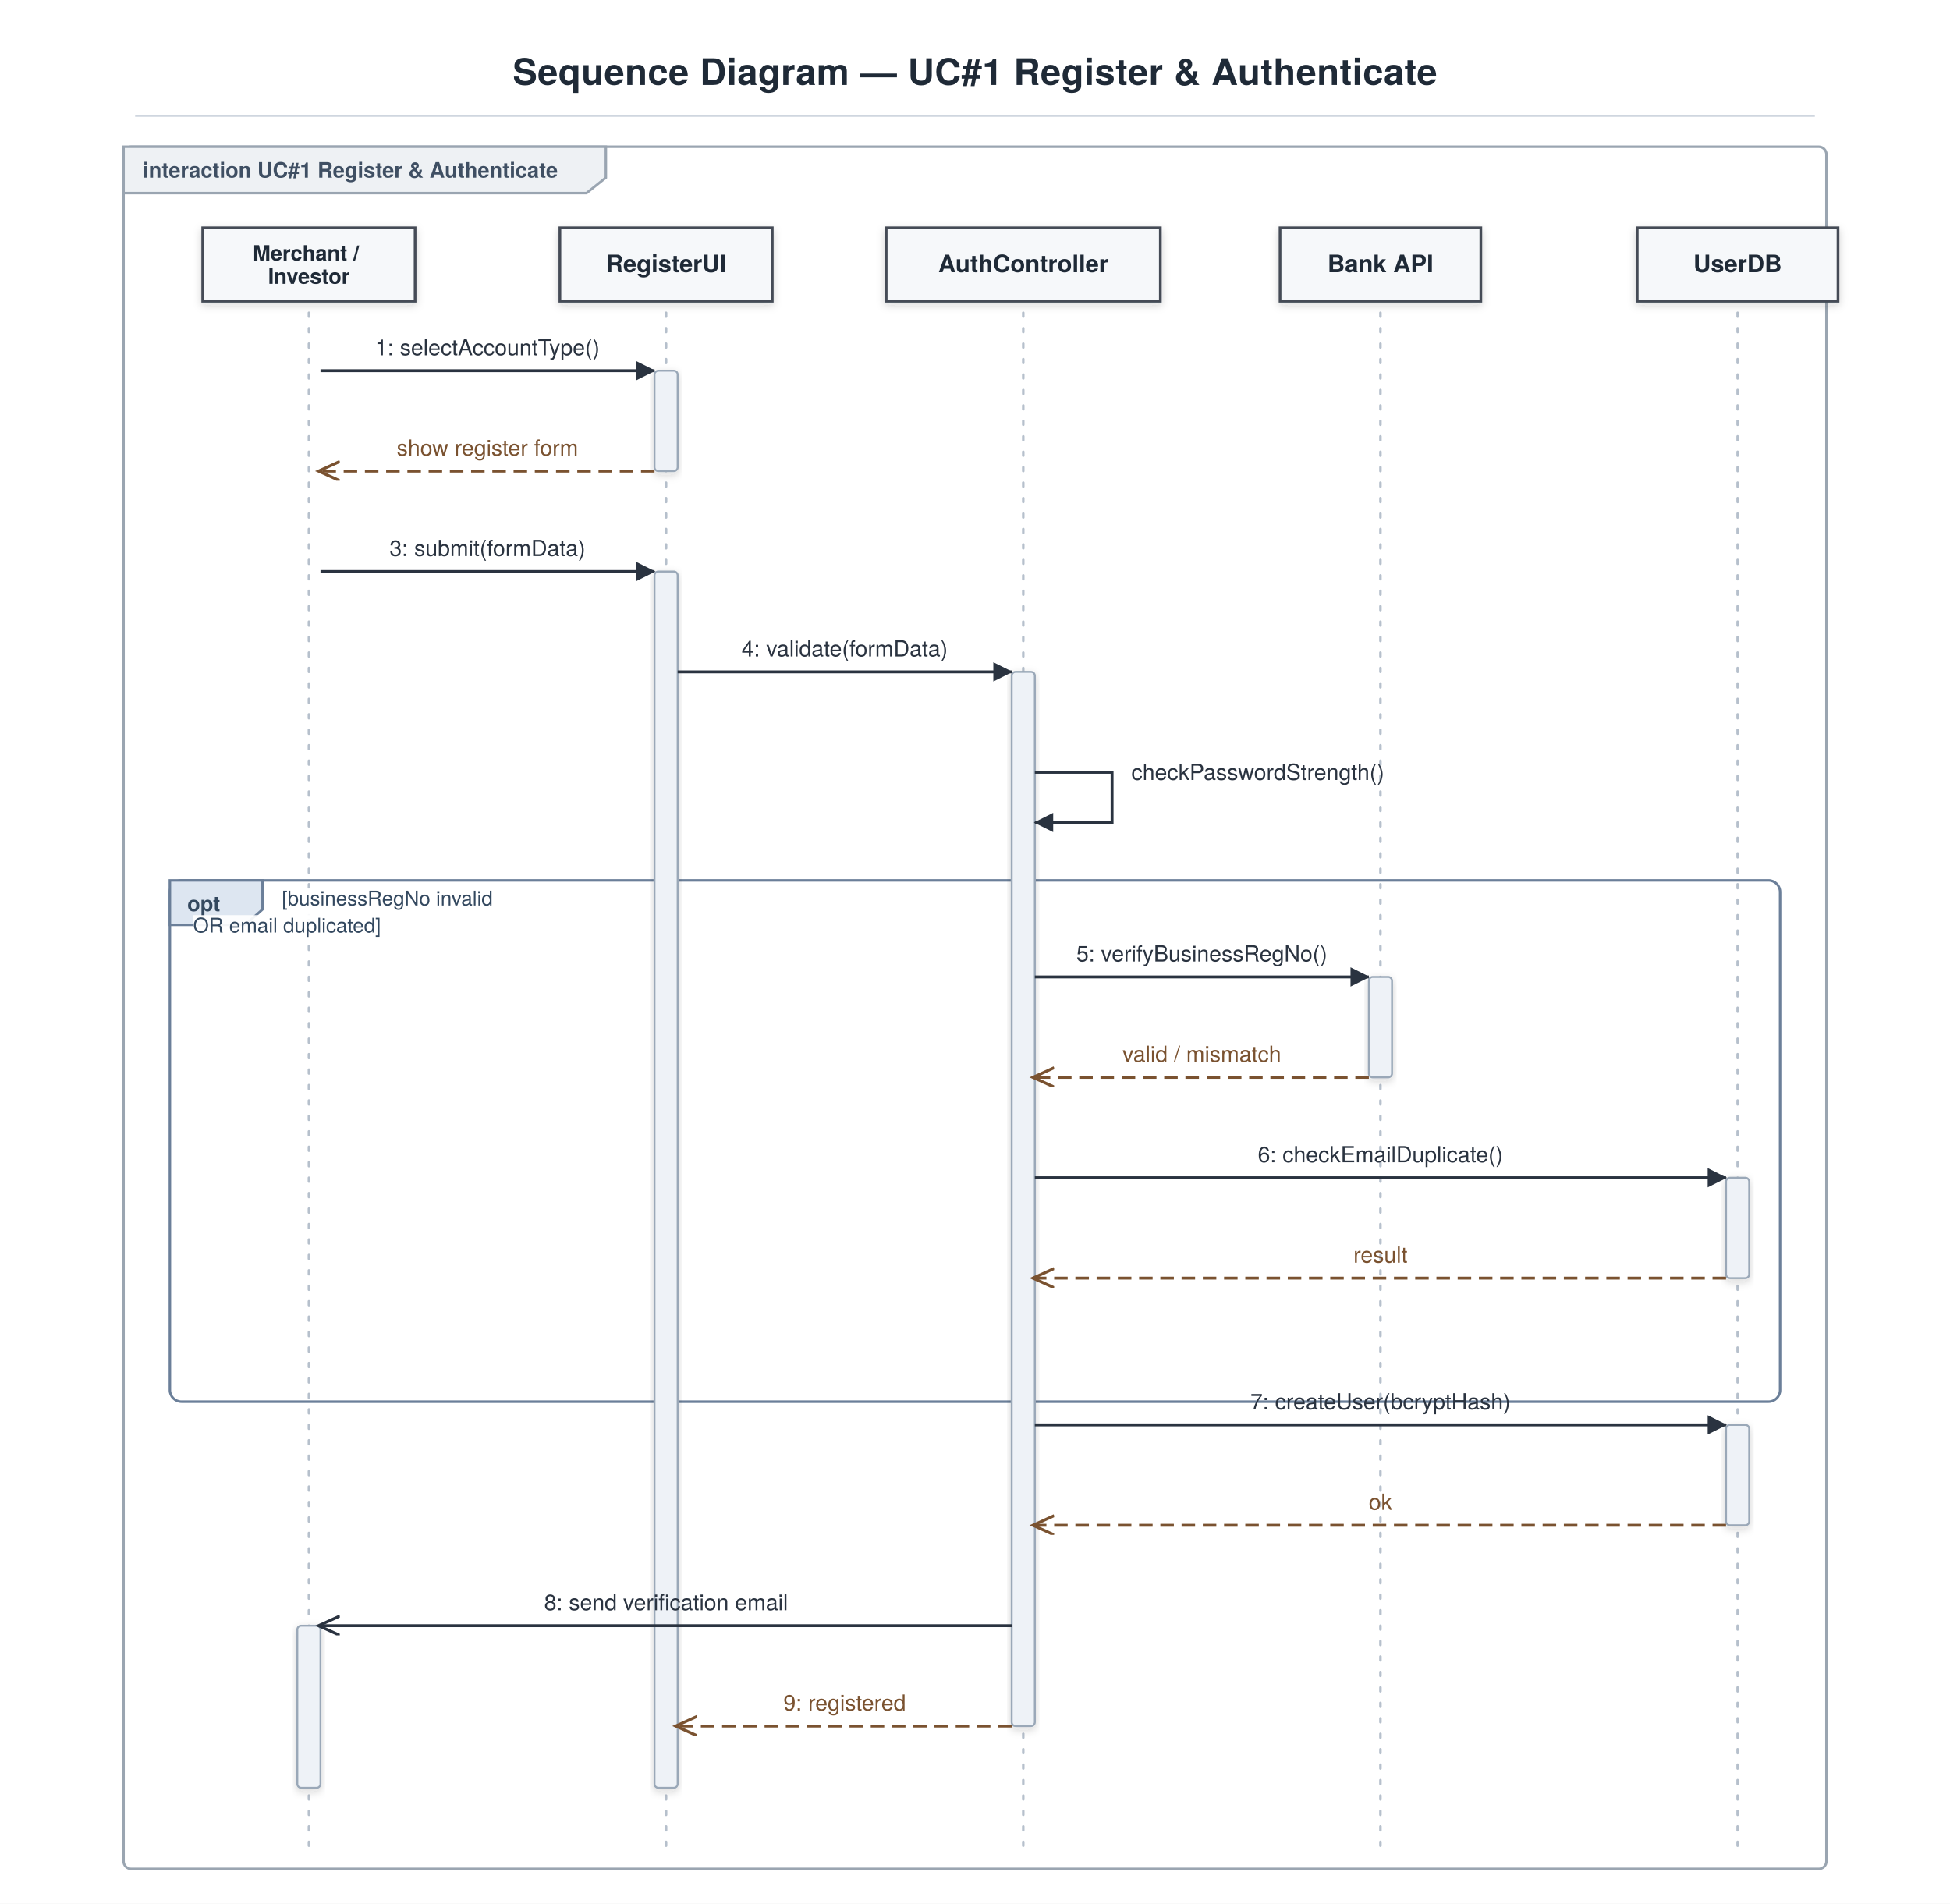
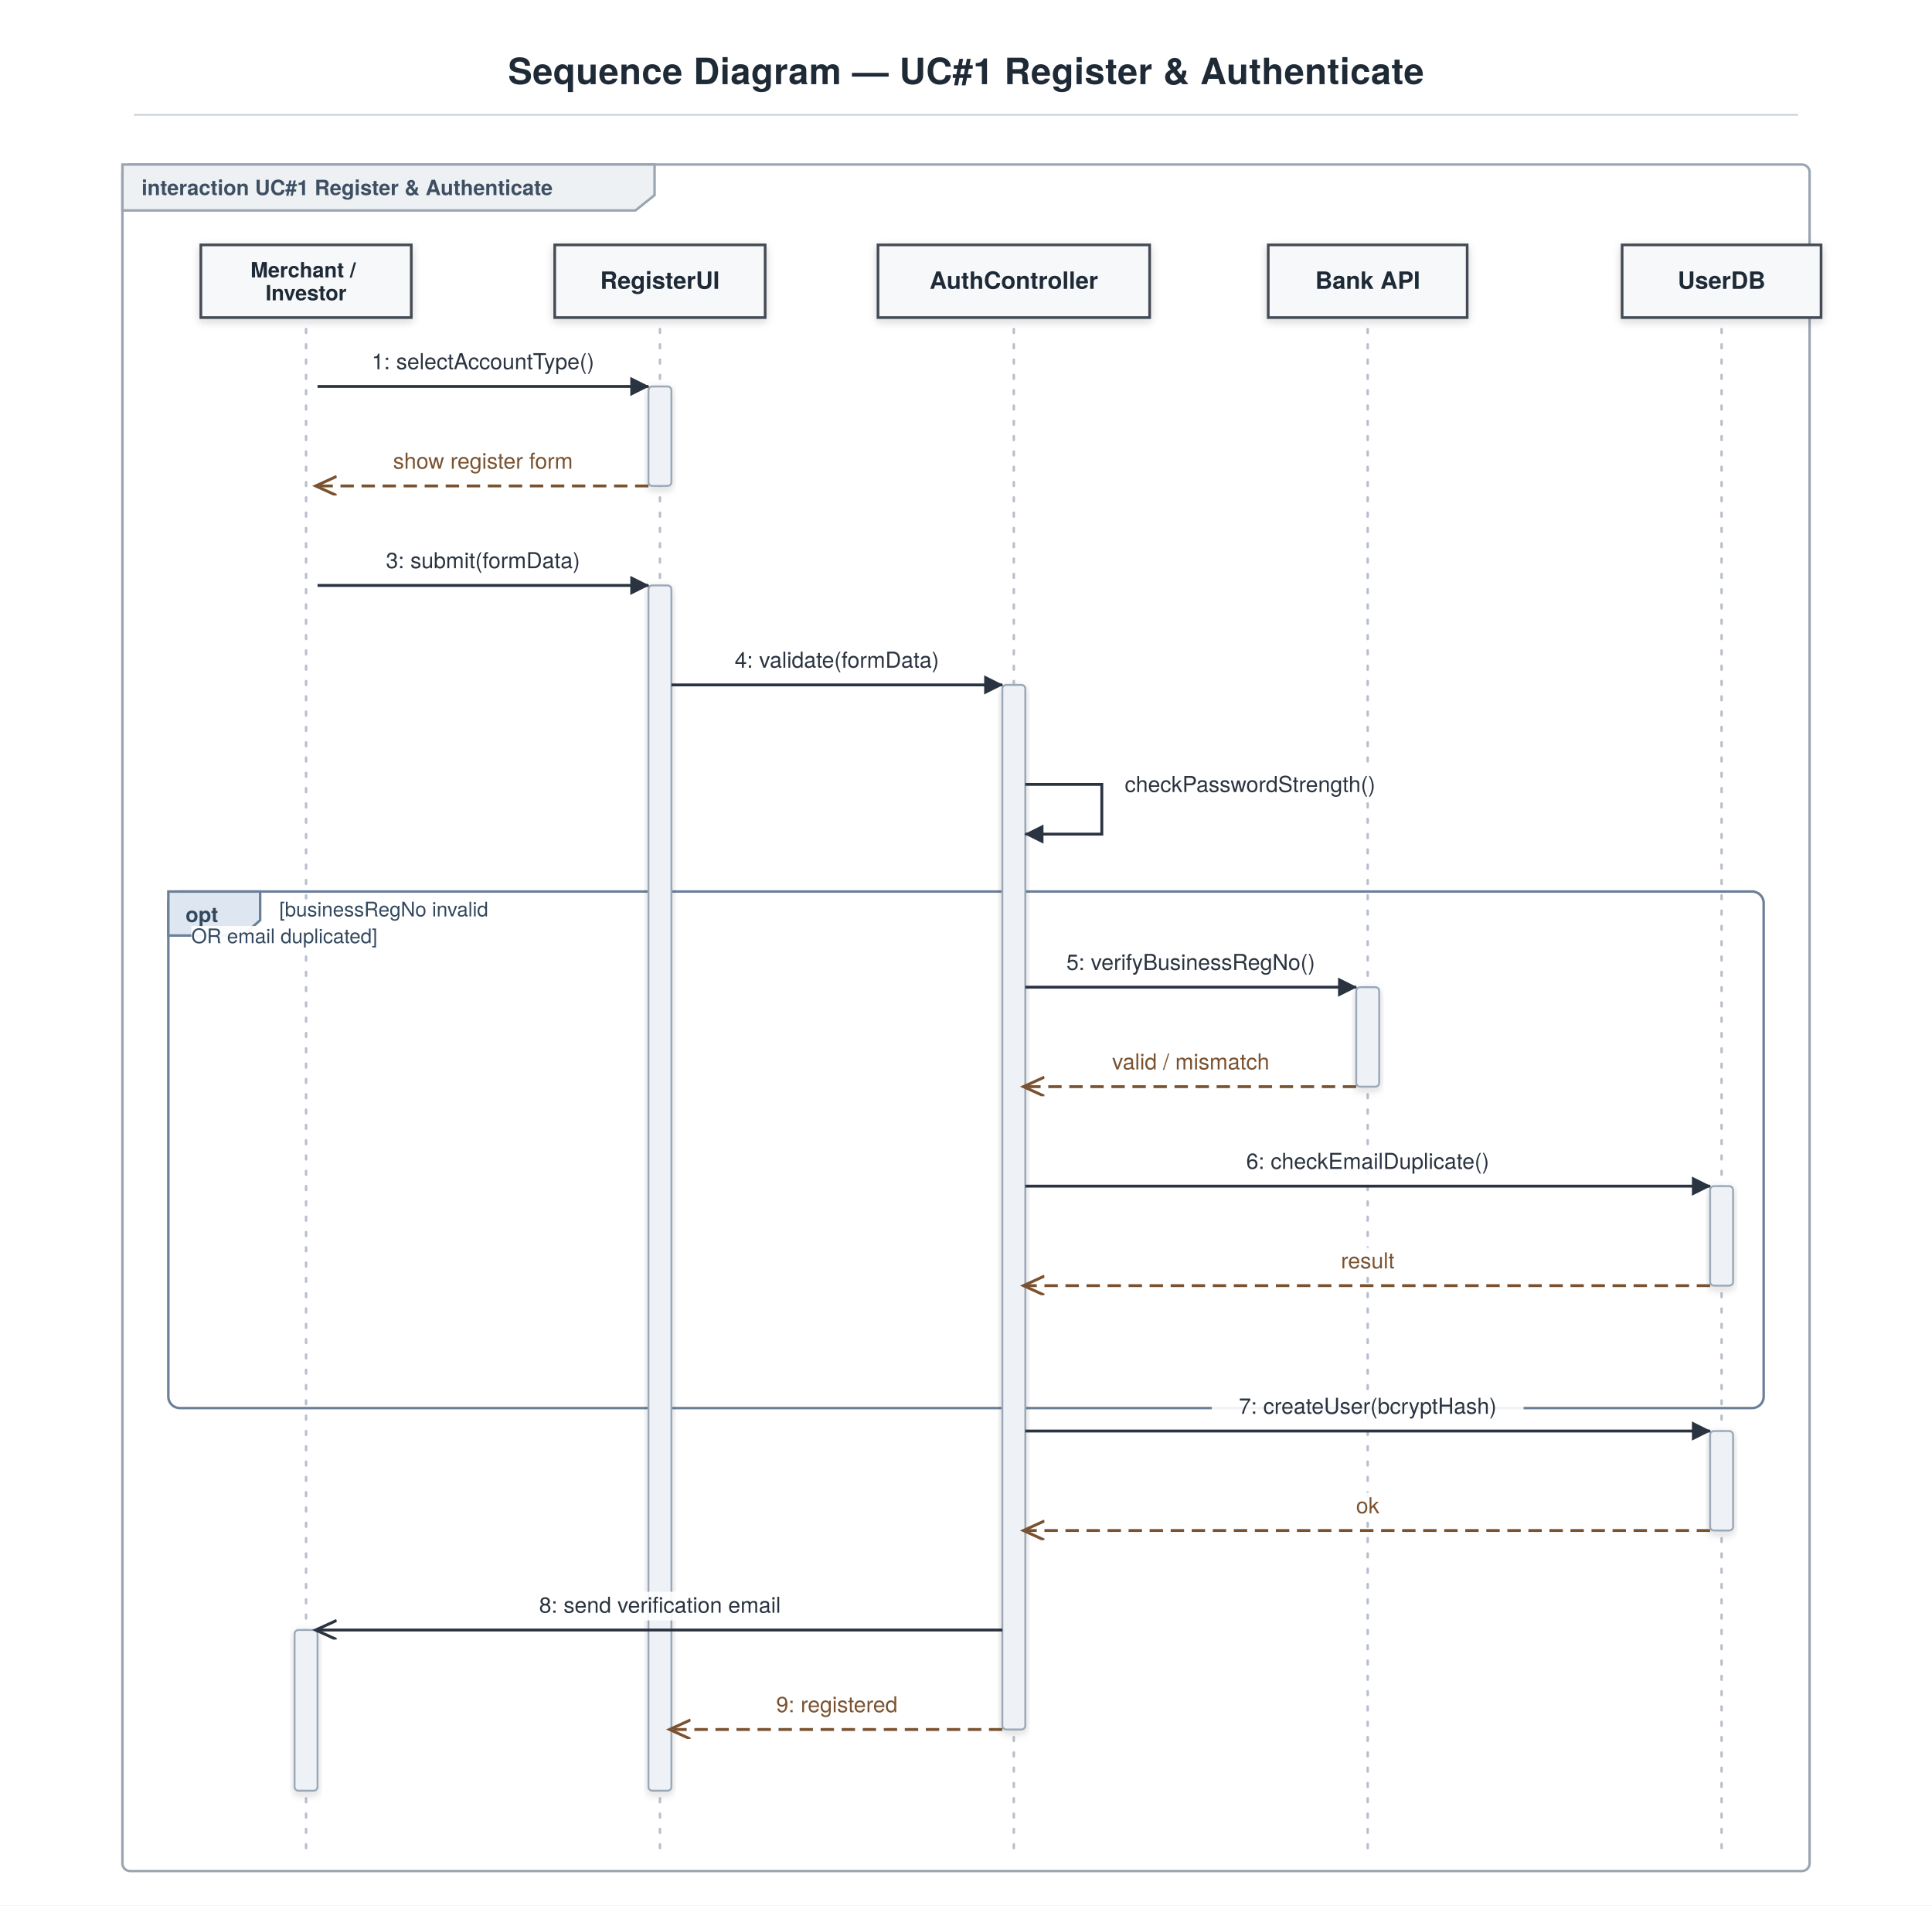
- <svg xmlns="http://www.w3.org/2000/svg" viewBox="0 0 1010 986" font-family="'Helvetica Neue','Segoe UI','Malgun Gothic',sans-serif">
+ <svg xmlns="http://www.w3.org/2000/svg" viewBox="0 0 1010 996" font-family="'Helvetica Neue','Segoe UI','Malgun Gothic',sans-serif">
  <defs>
    <marker id="mk_sync" markerWidth="12" markerHeight="12" refX="9.5" refY="5" orient="auto" markerUnits="userSpaceOnUse">
      <path d="M0,0 L10,5 L0,10 Z" fill="#2a3340" />
    </marker>
    <marker id="mk_open" markerWidth="14" markerHeight="12" refX="10" refY="5" orient="auto" markerUnits="userSpaceOnUse">
      <path d="M0,0 L11,5 L0,10" fill="none" stroke="#2a3340" stroke-width="1.5" />
    </marker>
    <marker id="mk_ret" markerWidth="14" markerHeight="12" refX="10" refY="5" orient="auto" markerUnits="userSpaceOnUse">
      <path d="M0,0 L11,5 L0,10" fill="none" stroke="#7a5230" stroke-width="1.5" />
    </marker>
    <filter id="ds" x="-20%" y="-20%" width="140%" height="140%">
      <feDropShadow dx="0" dy="1.5" stdDeviation="2.2" flood-color="#1f2a37" flood-opacity="0.18" />
    </filter>
  </defs>
-   <rect width="1010" height="986" fill="#ffffff" />
+   <rect width="1010" height="996" fill="#ffffff" />
  <text x="505.0" y="44" text-anchor="middle" font-size="19" font-weight="700" fill="#1f2a37" letter-spacing="0.2">Sequence Diagram — UC#1  Register &amp; Authenticate</text>
  <line x1="70" y1="60" x2="940" y2="60" stroke="#cfd6df" stroke-width="1" />
-   <rect x="64" y="76" width="882" height="892" rx="4" fill="none" stroke="#9aa5b1" stroke-width="1.3" />
-   <path d="M64,76 h249.8 l0,16 l-10,8 h-239.8 z" fill="#eef1f4" stroke="#9aa5b1" stroke-width="1.3" />
-   <text x="74" y="92" font-size="11" font-weight="700" fill="#3f4f63">interaction UC#1  Register &amp; Authenticate</text>
-   <line x1="160" y1="162" x2="160" y2="956" stroke="#b6c0cc" stroke-width="1.3" stroke-dasharray="2 6" stroke-linecap="round" />
-   <line x1="345" y1="162" x2="345" y2="956" stroke="#b6c0cc" stroke-width="1.3" stroke-dasharray="2 6" stroke-linecap="round" />
-   <line x1="530" y1="162" x2="530" y2="956" stroke="#b6c0cc" stroke-width="1.3" stroke-dasharray="2 6" stroke-linecap="round" />
-   <line x1="715" y1="162" x2="715" y2="956" stroke="#b6c0cc" stroke-width="1.3" stroke-dasharray="2 6" stroke-linecap="round" />
-   <line x1="900" y1="162" x2="900" y2="956" stroke="#b6c0cc" stroke-width="1.3" stroke-dasharray="2 6" stroke-linecap="round" />
-   <rect x="88" y="456" width="834" height="270" rx="6" fill="#ffffff" fill-opacity="0.0" stroke="#6b7f99" stroke-width="1.3" />
-   <path d="M88,456 h48 l0,15 l-9,8 h-39 z" fill="#dde6f1" stroke="#6b7f99" stroke-width="1.3" />
-   <text x="97" y="472" font-size="11" font-weight="700" fill="#33485f">opt</text>
-   <rect x="142" y="460" width="249.6" height="16" fill="#ffffff" opacity="0.92" />
-   <rect x="100" y="474" width="249.6" height="14" fill="#ffffff" opacity="0.92" />
-   <text x="146" y="469" font-size="10.5" fill="#33485f">[businessRegNo invalid</text>
-   <text x="100" y="483" font-size="10.5" fill="#33485f">OR email duplicated]</text>
-   <rect x="339" y="192" width="12" height="52" rx="2" fill="#eef2f7" stroke="#9aa8b8" stroke-width="1" filter="url(#ds)" />
-   <rect x="709" y="506" width="12" height="52" rx="2" fill="#eef2f7" stroke="#9aa8b8" stroke-width="1" filter="url(#ds)" />
-   <rect x="894" y="610" width="12" height="52" rx="2" fill="#eef2f7" stroke="#9aa8b8" stroke-width="1" filter="url(#ds)" />
-   <rect x="894" y="738" width="12" height="52" rx="2" fill="#eef2f7" stroke="#9aa8b8" stroke-width="1" filter="url(#ds)" />
-   <rect x="524" y="348" width="12" height="546" rx="2" fill="#eef2f7" stroke="#9aa8b8" stroke-width="1" filter="url(#ds)" />
-   <rect x="154" y="842" width="12" height="84" rx="2" fill="#eef2f7" stroke="#9aa8b8" stroke-width="1" filter="url(#ds)" />
-   <rect x="339" y="296" width="12" height="630" rx="2" fill="#eef2f7" stroke="#9aa8b8" stroke-width="1" filter="url(#ds)" />
-   <rect x="105.0" y="118" width="110" height="38" fill="#f6f8fa" stroke="#444c56" stroke-width="1.4" filter="url(#ds)" />
-   <text x="160" y="135.0" text-anchor="middle" font-size="11" font-weight="700" fill="#1f2a37">
+   <rect x="64" y="86" width="882" height="892" rx="4" fill="none" stroke="#9aa5b1" stroke-width="1.3" />
+   <path d="M64,86 h278.2 l0,16 l-10,8 h-268.2 z" fill="#eef1f4" stroke="#9aa5b1" stroke-width="1.3" />
+   <text x="74" y="102" font-size="11" font-weight="700" fill="#3f4f63">interaction UC#1  Register &amp; Authenticate</text>
+   <line x1="160" y1="172" x2="160" y2="966" stroke="#b6c0cc" stroke-width="1.3" stroke-dasharray="2 6" stroke-linecap="round" />
+   <line x1="345" y1="172" x2="345" y2="966" stroke="#b6c0cc" stroke-width="1.3" stroke-dasharray="2 6" stroke-linecap="round" />
+   <line x1="530" y1="172" x2="530" y2="966" stroke="#b6c0cc" stroke-width="1.3" stroke-dasharray="2 6" stroke-linecap="round" />
+   <line x1="715" y1="172" x2="715" y2="966" stroke="#b6c0cc" stroke-width="1.3" stroke-dasharray="2 6" stroke-linecap="round" />
+   <line x1="900" y1="172" x2="900" y2="966" stroke="#b6c0cc" stroke-width="1.3" stroke-dasharray="2 6" stroke-linecap="round" />
+   <rect x="88" y="466" width="834" height="270" rx="6" fill="#ffffff" fill-opacity="0.0" stroke="#6b7f99" stroke-width="1.3" />
+   <path d="M88,466 h48 l0,15 l-9,8 h-39 z" fill="#dde6f1" stroke="#6b7f99" stroke-width="1.3" />
+   <text x="97" y="482" font-size="11" font-weight="700" fill="#33485f">opt</text>
+   <rect x="142" y="470" width="249.6" height="16" fill="#ffffff" opacity="0.92" />
+   <rect x="100" y="484" width="249.6" height="14" fill="#ffffff" opacity="0.92" />
+   <text x="146" y="479" font-size="10.5" fill="#33485f">[businessRegNo invalid</text>
+   <text x="100" y="493" font-size="10.5" fill="#33485f">OR email duplicated]</text>
+   <rect x="339" y="202" width="12" height="52" rx="2" fill="#eef2f7" stroke="#9aa8b8" stroke-width="1" filter="url(#ds)" />
+   <rect x="709" y="516" width="12" height="52" rx="2" fill="#eef2f7" stroke="#9aa8b8" stroke-width="1" filter="url(#ds)" />
+   <rect x="894" y="620" width="12" height="52" rx="2" fill="#eef2f7" stroke="#9aa8b8" stroke-width="1" filter="url(#ds)" />
+   <rect x="894" y="748" width="12" height="52" rx="2" fill="#eef2f7" stroke="#9aa8b8" stroke-width="1" filter="url(#ds)" />
+   <rect x="524" y="358" width="12" height="546" rx="2" fill="#eef2f7" stroke="#9aa8b8" stroke-width="1" filter="url(#ds)" />
+   <rect x="154" y="852" width="12" height="84" rx="2" fill="#eef2f7" stroke="#9aa8b8" stroke-width="1" filter="url(#ds)" />
+   <rect x="339" y="306" width="12" height="630" rx="2" fill="#eef2f7" stroke="#9aa8b8" stroke-width="1" filter="url(#ds)" />
+   <rect x="105.0" y="128" width="110" height="38" fill="#f6f8fa" stroke="#444c56" stroke-width="1.4" filter="url(#ds)" />
+   <text x="160" y="145.0" text-anchor="middle" font-size="11" font-weight="700" fill="#1f2a37">
    <tspan x="160" dy="0">Merchant /</tspan>
    <tspan x="160" dy="12">Investor</tspan>
  </text>
-   <rect x="290.0" y="118" width="110" height="38" fill="#f6f8fa" stroke="#444c56" stroke-width="1.4" filter="url(#ds)" />
-   <text x="345" y="141.0" text-anchor="middle" font-size="12.5" font-weight="700" fill="#1f2a37">RegisterUI</text>
-   <rect x="459.0" y="118" width="142" height="38" fill="#f6f8fa" stroke="#444c56" stroke-width="1.4" filter="url(#ds)" />
-   <text x="530" y="141.0" text-anchor="middle" font-size="12.5" font-weight="700" fill="#1f2a37">AuthController</text>
-   <rect x="663.0" y="118" width="104" height="38" fill="#f6f8fa" stroke="#444c56" stroke-width="1.4" filter="url(#ds)" />
-   <text x="715" y="141.0" text-anchor="middle" font-size="12.5" font-weight="700" fill="#1f2a37">Bank API</text>
-   <rect x="848.0" y="118" width="104" height="38" fill="#f6f8fa" stroke="#444c56" stroke-width="1.4" filter="url(#ds)" />
-   <text x="900" y="141.0" text-anchor="middle" font-size="12.5" font-weight="700" fill="#1f2a37">UserDB</text>
-   <line x1="166" y1="192" x2="339" y2="192" stroke="#2a3340" stroke-width="1.5" marker-end="url(#mk_sync)" />
-   <text x="252.5" y="184" text-anchor="middle" font-size="11.5" fill="#2a3340">1: selectAccountType()</text>
-   <line x1="339" y1="244" x2="166" y2="244" stroke="#7a5230" stroke-width="1.5" stroke-dasharray="7 4" marker-end="url(#mk_ret)" />
-   <text x="252.5" y="236" text-anchor="middle" font-size="11.5" fill="#7a5230">show register form</text>
-   <line x1="166" y1="296" x2="339" y2="296" stroke="#2a3340" stroke-width="1.5" marker-end="url(#mk_sync)" />
-   <text x="252.5" y="288" text-anchor="middle" font-size="11.5" fill="#2a3340">3: submit(formData)</text>
-   <line x1="351" y1="348" x2="524" y2="348" stroke="#2a3340" stroke-width="1.5" marker-end="url(#mk_sync)" />
-   <text x="437.5" y="340" text-anchor="middle" font-size="11.5" fill="#2a3340">4: validate(formData)</text>
-   <path d="M536,400 h40 v26 h-40" fill="none" stroke="#2a3340" stroke-width="1.5" marker-end="url(#mk_sync)" />
-   <text x="586" y="404" font-size="11.5" fill="#2a3340">checkPasswordStrength()</text>
-   <line x1="536" y1="506" x2="709" y2="506" stroke="#2a3340" stroke-width="1.5" marker-end="url(#mk_sync)" />
-   <text x="622.5" y="498" text-anchor="middle" font-size="11.5" fill="#2a3340">5: verifyBusinessRegNo()</text>
-   <line x1="709" y1="558" x2="536" y2="558" stroke="#7a5230" stroke-width="1.5" stroke-dasharray="7 4" marker-end="url(#mk_ret)" />
-   <text x="622.5" y="550" text-anchor="middle" font-size="11.5" fill="#7a5230">valid / mismatch</text>
-   <line x1="536" y1="610" x2="894" y2="610" stroke="#2a3340" stroke-width="1.5" marker-end="url(#mk_sync)" />
-   <text x="715.0" y="602" text-anchor="middle" font-size="11.5" fill="#2a3340">6: checkEmailDuplicate()</text>
-   <line x1="894" y1="662" x2="536" y2="662" stroke="#7a5230" stroke-width="1.5" stroke-dasharray="7 4" marker-end="url(#mk_ret)" />
-   <text x="715.0" y="654" text-anchor="middle" font-size="11.5" fill="#7a5230">result</text>
-   <line x1="536" y1="738" x2="894" y2="738" stroke="#2a3340" stroke-width="1.5" marker-end="url(#mk_sync)" />
-   <text x="715.0" y="730" text-anchor="middle" font-size="11.5" fill="#2a3340">7: createUser(bcryptHash)</text>
-   <line x1="894" y1="790" x2="536" y2="790" stroke="#7a5230" stroke-width="1.5" stroke-dasharray="7 4" marker-end="url(#mk_ret)" />
-   <text x="715.0" y="782" text-anchor="middle" font-size="11.5" fill="#7a5230">ok</text>
-   <line x1="524" y1="842" x2="166" y2="842" stroke="#2a3340" stroke-width="1.5" marker-end="url(#mk_open)" />
-   <text x="345.0" y="834" text-anchor="middle" font-size="11.5" fill="#2a3340">8: send verification email</text>
-   <line x1="524" y1="894" x2="351" y2="894" stroke="#7a5230" stroke-width="1.5" stroke-dasharray="7 4" marker-end="url(#mk_ret)" />
-   <text x="437.5" y="886" text-anchor="middle" font-size="11.5" fill="#7a5230">9: registered</text>
+   <rect x="290.0" y="128" width="110" height="38" fill="#f6f8fa" stroke="#444c56" stroke-width="1.4" filter="url(#ds)" />
+   <text x="345" y="151.0" text-anchor="middle" font-size="12.5" font-weight="700" fill="#1f2a37">RegisterUI</text>
+   <rect x="459.0" y="128" width="142" height="38" fill="#f6f8fa" stroke="#444c56" stroke-width="1.4" filter="url(#ds)" />
+   <text x="530" y="151.0" text-anchor="middle" font-size="12.5" font-weight="700" fill="#1f2a37">AuthController</text>
+   <rect x="663.0" y="128" width="104" height="38" fill="#f6f8fa" stroke="#444c56" stroke-width="1.4" filter="url(#ds)" />
+   <text x="715" y="151.0" text-anchor="middle" font-size="12.5" font-weight="700" fill="#1f2a37">Bank API</text>
+   <rect x="848.0" y="128" width="104" height="38" fill="#f6f8fa" stroke="#444c56" stroke-width="1.4" filter="url(#ds)" />
+   <text x="900" y="151.0" text-anchor="middle" font-size="12.5" font-weight="700" fill="#1f2a37">UserDB</text>
+   <line x1="166" y1="202" x2="339" y2="202" stroke="#2a3340" stroke-width="1.5" marker-end="url(#mk_sync)" />
+   <rect x="180.3" y="182" width="144.4" height="15" fill="#ffffff" opacity="0.9" rx="2" />
+   <text x="252.5" y="193" text-anchor="middle" font-size="11.5" fill="#2a3340">1: selectAccountType()</text>
+   <line x1="339" y1="254" x2="166" y2="254" stroke="#7a5230" stroke-width="1.5" stroke-dasharray="7 4" marker-end="url(#mk_ret)" />
+   <rect x="192.7" y="234" width="119.6" height="15" fill="#ffffff" opacity="0.9" rx="2" />
+   <text x="252.5" y="245" text-anchor="middle" font-size="11.5" fill="#7a5230">show register form</text>
+   <line x1="166" y1="306" x2="339" y2="306" stroke="#2a3340" stroke-width="1.5" marker-end="url(#mk_sync)" />
+   <rect x="189.6" y="286" width="125.8" height="15" fill="#ffffff" opacity="0.9" rx="2" />
+   <text x="252.5" y="297" text-anchor="middle" font-size="11.5" fill="#2a3340">3: submit(formData)</text>
+   <line x1="351" y1="358" x2="524" y2="358" stroke="#2a3340" stroke-width="1.5" marker-end="url(#mk_sync)" />
+   <rect x="368.4" y="338" width="138.2" height="15" fill="#ffffff" opacity="0.9" rx="2" />
+   <text x="437.5" y="349" text-anchor="middle" font-size="11.5" fill="#2a3340">4: validate(formData)</text>
+   <path d="M536,410 h40 v26 h-40" fill="none" stroke="#2a3340" stroke-width="1.5" marker-end="url(#mk_sync)" />
+   <rect x="584" y="403" width="150.6" height="15" fill="#ffffff" opacity="0.9" rx="2" />
+   <text x="588" y="414" font-size="11.5" fill="#2a3340">checkPasswordStrength()</text>
+   <line x1="536" y1="516" x2="709" y2="516" stroke="#2a3340" stroke-width="1.5" marker-end="url(#mk_sync)" />
+   <rect x="544.1" y="496" width="156.8" height="15" fill="#ffffff" opacity="0.9" rx="2" />
+   <text x="622.5" y="507" text-anchor="middle" font-size="11.5" fill="#2a3340">5: verifyBusinessRegNo()</text>
+   <line x1="709" y1="568" x2="536" y2="568" stroke="#7a5230" stroke-width="1.5" stroke-dasharray="7 4" marker-end="url(#mk_ret)" />
+   <rect x="568.9" y="548" width="107.2" height="15" fill="#ffffff" opacity="0.9" rx="2" />
+   <text x="622.5" y="559" text-anchor="middle" font-size="11.5" fill="#7a5230">valid / mismatch</text>
+   <line x1="536" y1="620" x2="894" y2="620" stroke="#2a3340" stroke-width="1.5" marker-end="url(#mk_sync)" />
+   <rect x="636.6" y="600" width="156.8" height="15" fill="#ffffff" opacity="0.9" rx="2" />
+   <text x="715.0" y="611" text-anchor="middle" font-size="11.5" fill="#2a3340">6: checkEmailDuplicate()</text>
+   <line x1="894" y1="672" x2="536" y2="672" stroke="#7a5230" stroke-width="1.5" stroke-dasharray="7 4" marker-end="url(#mk_ret)" />
+   <rect x="692.4" y="652" width="45.2" height="15" fill="#ffffff" opacity="0.9" rx="2" />
+   <text x="715.0" y="663" text-anchor="middle" font-size="11.5" fill="#7a5230">result</text>
+   <line x1="536" y1="748" x2="894" y2="748" stroke="#2a3340" stroke-width="1.5" marker-end="url(#mk_sync)" />
+   <rect x="633.5" y="728" width="163.0" height="15" fill="#ffffff" opacity="0.9" rx="2" />
+   <text x="715.0" y="739" text-anchor="middle" font-size="11.5" fill="#2a3340">7: createUser(bcryptHash)</text>
+   <line x1="894" y1="800" x2="536" y2="800" stroke="#7a5230" stroke-width="1.5" stroke-dasharray="7 4" marker-end="url(#mk_ret)" />
+   <rect x="704.8" y="780" width="20.4" height="15" fill="#ffffff" opacity="0.9" rx="2" />
+   <text x="715.0" y="791" text-anchor="middle" font-size="11.5" fill="#7a5230">ok</text>
+   <line x1="524" y1="852" x2="166" y2="852" stroke="#2a3340" stroke-width="1.5" marker-end="url(#mk_open)" />
+   <rect x="260.4" y="832" width="169.2" height="15" fill="#ffffff" opacity="0.9" rx="2" />
+   <text x="345.0" y="843" text-anchor="middle" font-size="11.5" fill="#2a3340">8: send verification email</text>
+   <line x1="524" y1="904" x2="351" y2="904" stroke="#7a5230" stroke-width="1.5" stroke-dasharray="7 4" marker-end="url(#mk_ret)" />
+   <rect x="393.2" y="884" width="88.6" height="15" fill="#ffffff" opacity="0.9" rx="2" />
+   <text x="437.5" y="895" text-anchor="middle" font-size="11.5" fill="#7a5230">9: registered</text>
</svg>
